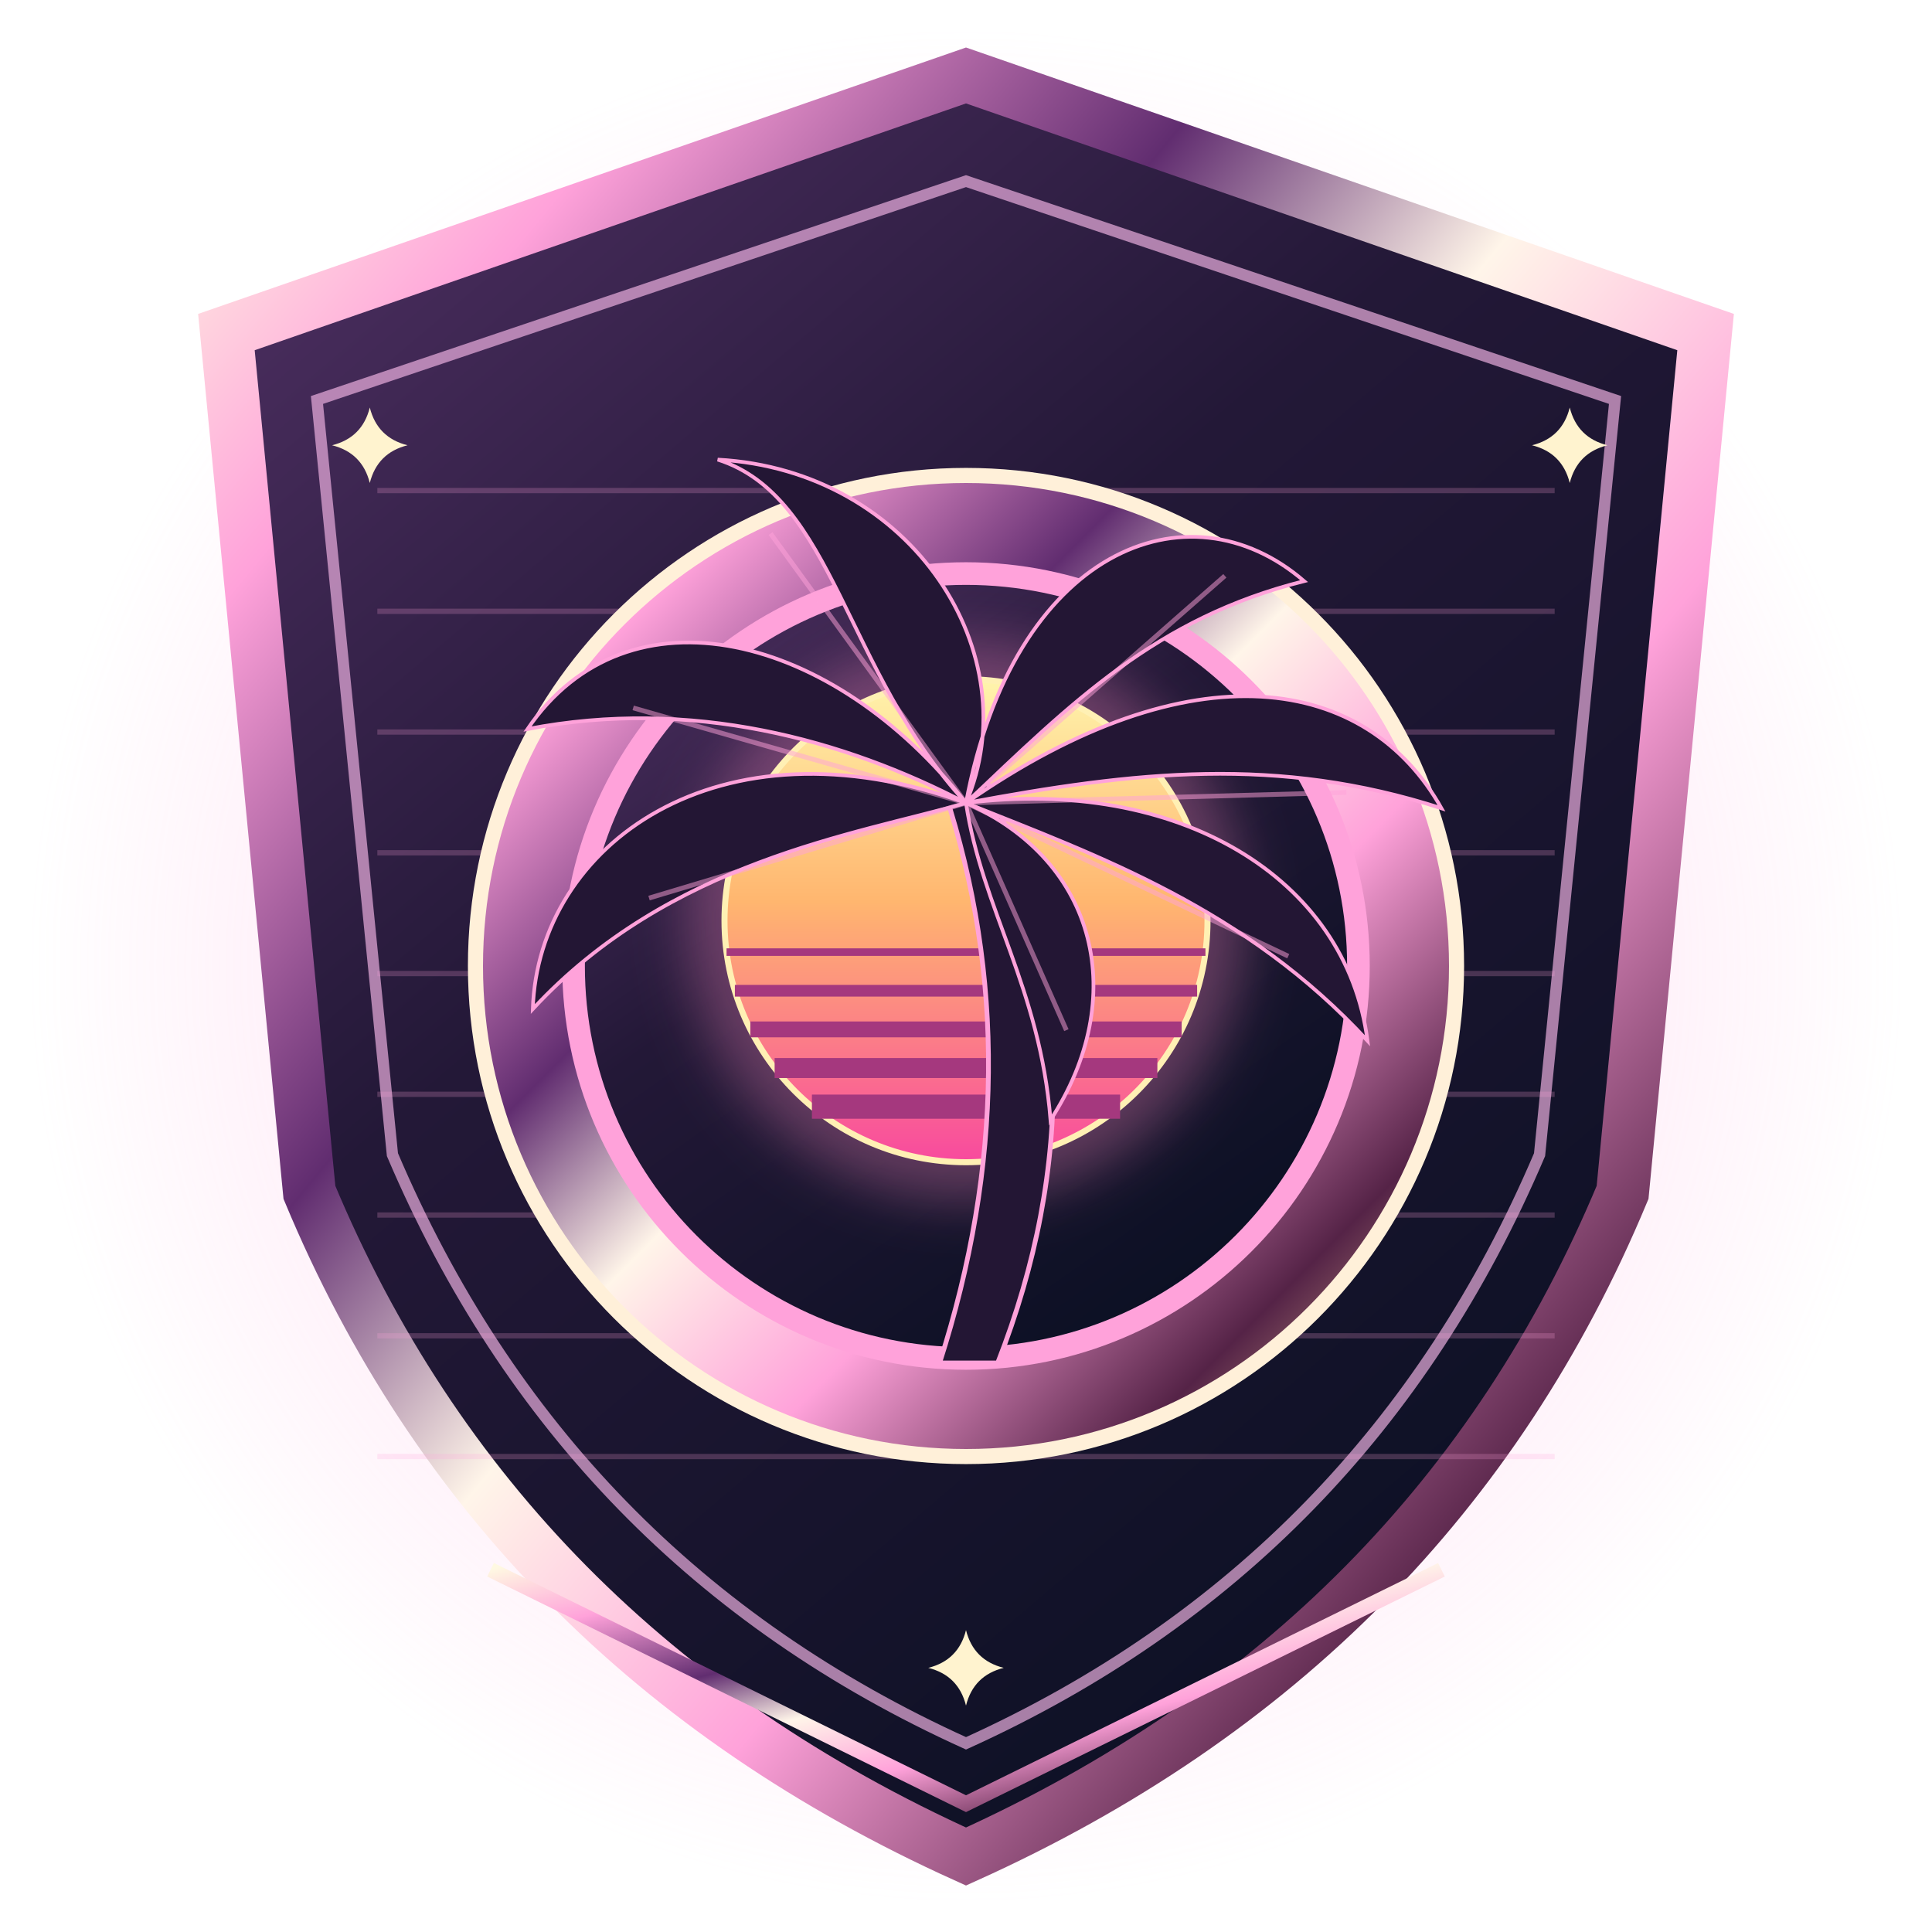
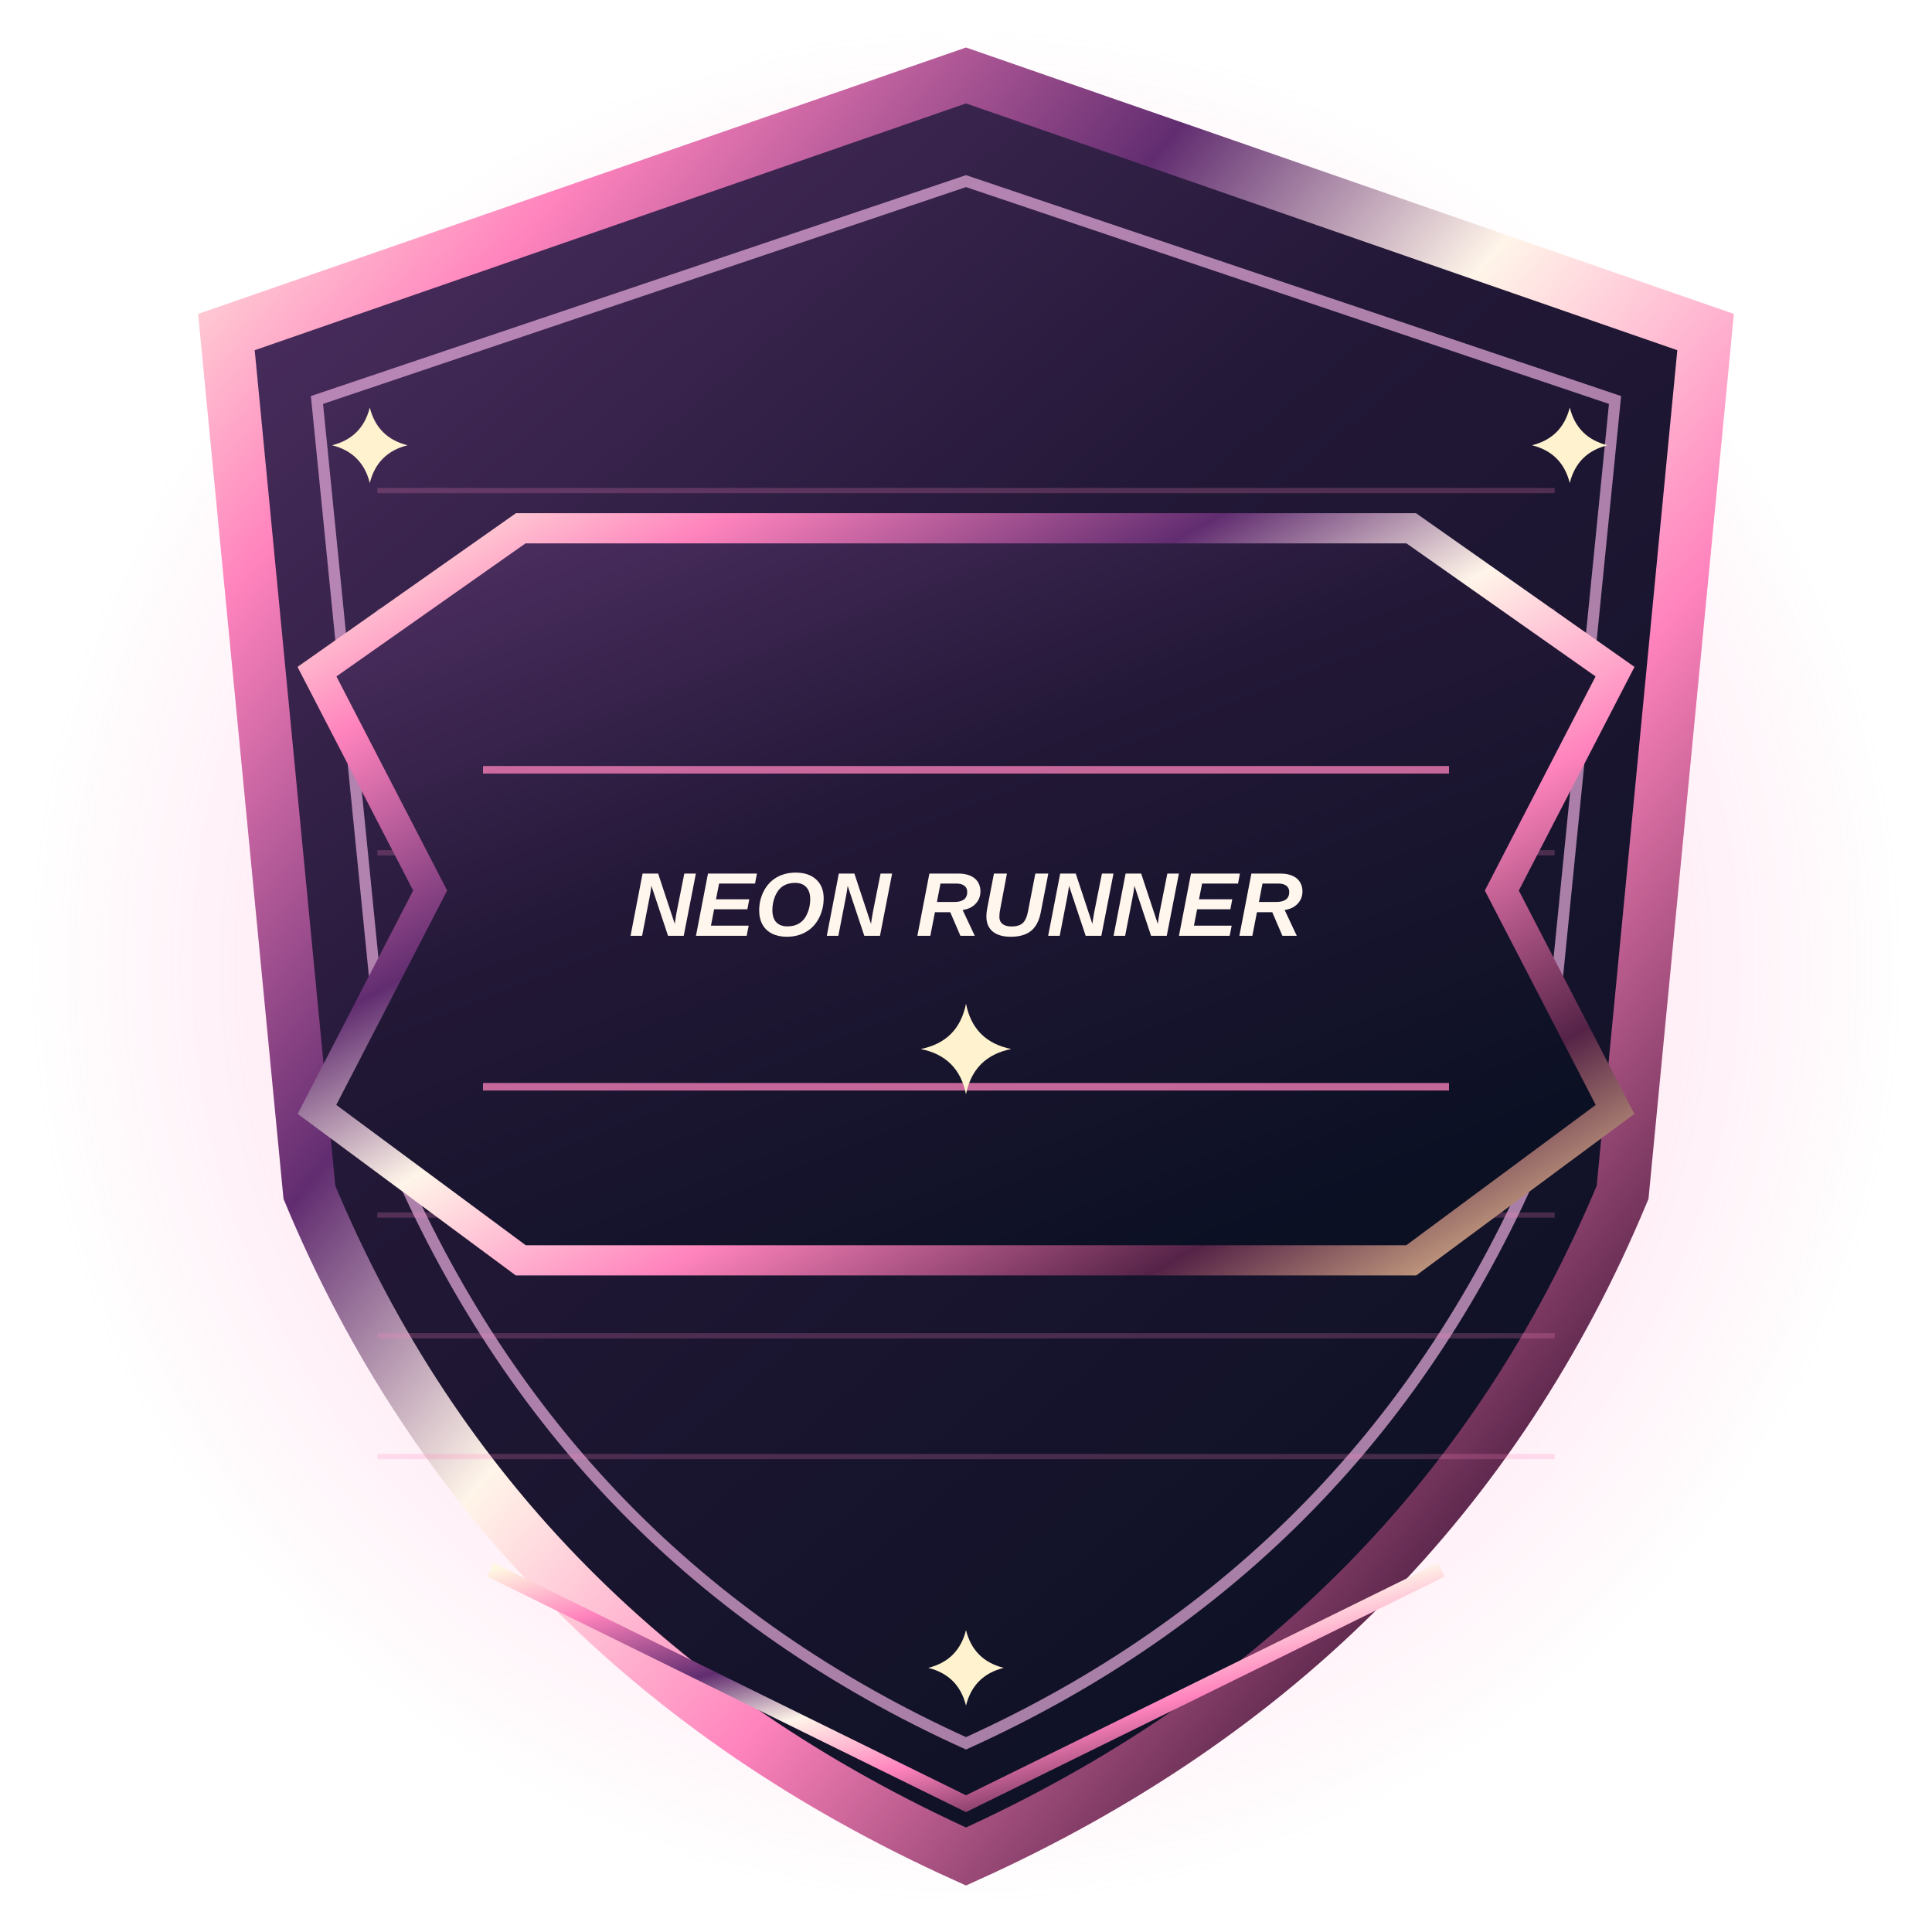
- <svg xmlns="http://www.w3.org/2000/svg" viewBox="0 0 256 256" role="img" aria-label="Neon Token">
+ <svg xmlns="http://www.w3.org/2000/svg" viewBox="0 0 256 256" role="img" aria-label="Neon Runner">
  <defs>
    <linearGradient id="metal" x2="1" y2="1">
      <stop stop-color="#fff9e2" />
-       <stop offset=".15" stop-color="#ffa2da" />
+       <stop offset=".15" stop-color="#ff83bd" />
      <stop offset=".34" stop-color="#612d70" />
      <stop offset=".48" stop-color="#fff5e9" />
-       <stop offset=".64" stop-color="#ffa2da" />
+       <stop offset=".64" stop-color="#ff83bd" />
      <stop offset=".83" stop-color="#552347" />
      <stop offset="1" stop-color="#ffdc9c" />
    </linearGradient>
    <linearGradient id="gold" x2=".7" y2="1">
      <stop stop-color="#fff7b4" />
      <stop offset=".26" stop-color="#eeb34c" />
      <stop offset=".48" stop-color="#855020" />
      <stop offset=".7" stop-color="#ffdc83" />
      <stop offset="1" stop-color="#b4672b" />
    </linearGradient>
    <linearGradient id="pink" x2=".7" y2="1">
      <stop stop-color="#fff0fa" />
      <stop offset=".24" stop-color="#ff82bf" />
      <stop offset=".52" stop-color="#d72d8a" />
      <stop offset=".8" stop-color="#76204e" />
      <stop offset="1" stop-color="#ffb5e4" />
    </linearGradient>
    <linearGradient id="chrome" x2=".7" y2="1">
      <stop stop-color="#fff" />
      <stop offset=".26" stop-color="#8ce7ff" />
      <stop offset=".48" stop-color="#3d3575" />
      <stop offset=".56" stop-color="#f7f4ff" />
      <stop offset=".76" stop-color="#8192cb" />
      <stop offset="1" stop-color="#25304e" />
    </linearGradient>
    <linearGradient id="sun" x2="0" y2="1">
      <stop stop-color="#fff4ac" />
      <stop offset=".46" stop-color="#ffb66f" />
      <stop offset="1" stop-color="#f84a9e" />
    </linearGradient>
    <linearGradient id="body" x2=".7" y2="1">
      <stop stop-color="#533267" />
      <stop offset=".45" stop-color="#231837" />
      <stop offset="1" stop-color="#0b1023" />
    </linearGradient>
    <radialGradient id="halo">
-       <stop stop-color="#ffa2da" stop-opacity=".53" />
-       <stop offset="1" stop-color="#ffa2da" stop-opacity="0" />
+       <stop stop-color="#ff83bd" stop-opacity=".53" />
+       <stop offset="1" stop-color="#ff83bd" stop-opacity="0" />
    </radialGradient>
    <filter id="glow" x="-50%" y="-50%" width="200%" height="200%">
      <feGaussianBlur stdDeviation="3.5" />
    </filter>
  </defs>
  <circle cx="128" cy="128" r="125" fill="url(#halo)" />
  <path d="M128 10 226 44 215 158Q190 218 128 246Q66 218 41 158L30 44Z" fill="url(#body)" stroke="url(#metal)" stroke-width="7" />
  <path d="M128 24 214 53 204 153Q181 207 128 231Q75 207 52 153L42 53Z" fill="none" stroke="#efb2e3" stroke-opacity=".68" stroke-width="1.5" />
  <g opacity=".22">
-     <path d="M50 65h156" stroke="#ffa2da" stroke-width=".7" />
-     <path d="M50 81h156" stroke="#ffa2da" stroke-width=".7" />
-     <path d="M50 97h156" stroke="#ffa2da" stroke-width=".7" />
-     <path d="M50 113h156" stroke="#ffa2da" stroke-width=".7" />
-     <path d="M50 129h156" stroke="#ffa2da" stroke-width=".7" />
-     <path d="M50 145h156" stroke="#ffa2da" stroke-width=".7" />
-     <path d="M50 161h156" stroke="#ffa2da" stroke-width=".7" />
-     <path d="M50 177h156" stroke="#ffa2da" stroke-width=".7" />
-     <path d="M50 193h156" stroke="#ffa2da" stroke-width=".7" />
+     <path d="M50 65h156" stroke="#ff83bd" stroke-width=".7" />
+     <path d="M50 81h156" stroke="#ff83bd" stroke-width=".7" />
+     <path d="M50 97h156" stroke="#ff83bd" stroke-width=".7" />
+     <path d="M50 113h156" stroke="#ff83bd" stroke-width=".7" />
+     <path d="M50 129h156" stroke="#ff83bd" stroke-width=".7" />
+     <path d="M50 145h156" stroke="#ff83bd" stroke-width=".7" />
+     <path d="M50 161h156" stroke="#ff83bd" stroke-width=".7" />
+     <path d="M50 177h156" stroke="#ff83bd" stroke-width=".7" />
+     <path d="M50 193h156" stroke="#ff83bd" stroke-width=".7" />
  </g>
-   <circle cx="128" cy="128" r="65" fill="url(#metal)" stroke="#fff0d9" stroke-width="2" />
-   <circle cx="128" cy="128" r="52" fill="url(#body)" stroke="#ffa2da" stroke-width="3" />
-   <circle cx="128" cy="122" r="37" fill="#ff8cc4" opacity=".32" filter="url(#glow)" />
-   <circle cx="128" cy="122" r="32" fill="url(#sun)" stroke="#fff0b4" stroke-width=".8" />
-   <path d="M96.272 126.16h63.457" stroke="#a5387e" stroke-width="1" />
-   <path d="M97.375 131.28h61.25" stroke="#a5387e" stroke-width="1.55" />
-   <path d="M99.423 136.4h57.154" stroke="#a5387e" stroke-width="2.1" />
-   <path d="M102.643 141.52h50.714" stroke="#a5387e" stroke-width="2.65" />
-   <path d="M107.583 146.64h40.835" stroke="#a5387e" stroke-width="3.2" />
-   <g transform="translate(128 105) scale(0.7)">
-     <path d="M-5 108Q13 52-4 0L4-2Q28 52 6 108Z" fill="#231634" stroke="#ffa2da" stroke-width=".9" />
-     <path d="M0 2C-25-30-64-40-83-12C-52-18-23-10 0 2C-47-15-81 10-82 41C-56 13-21 8 0 2C-23-23-25-56-47-63C-10-61 12-26 0 2C9-46 42-59 64-40C36-33 20-17 0 2C43-28 76-22 90 3C59-7 32-4 0 2C40-3 72 16 76 47C53 22 25 12 0 2C25 13 31 39 16 62C14 37 3 22 0 2Z" fill="#231634" stroke="#ffa2da" stroke-width=".7" />
-     <path d="M0 2L-63-16M0 2L-60 20M0 2L-37-49M0 2L49-41M0 2L72 0M0 2L61 31M0 2L19 45" stroke="#ffa2da" opacity=".5" fill="none" stroke-width=".9" />
-   </g>
+   <path d="M42 89l27-19h118l27 19-15 29 15 29-27 20H69l-27-20 15-29Z" fill="url(#body)" stroke="url(#metal)" stroke-width="4" />
+   <path d="M64 102h128m-128 42h128" stroke="#ff83bd" opacity=".75" />
+   <text x="128" y="124" text-anchor="middle" font-family="Arial,sans-serif" font-weight="900" font-style="italic" font-size="12" fill="#fff6ed">NEON RUNNER</text>
+   <path d="M128 133q1 5 6 6q-5 1-6 6q-1-5-6-6q5-1 6-6" fill="#fff3cf" />
  <path d="M65 208l63 31 63-31" fill="none" stroke="url(#metal)" stroke-width="2" />
  <path d="M49 54q1 4 5 5q-4 1-5 5q-1-4-5-5q4-1 5-5" fill="#fff3cf" />
  <path d="M208 54q1 4 5 5q-4 1-5 5q-1-4-5-5q4-1 5-5" fill="#fff3cf" />
  <path d="M128 216q1 4 5 5q-4 1-5 5q-1-4-5-5q4-1 5-5" fill="#fff3cf" />
</svg>
